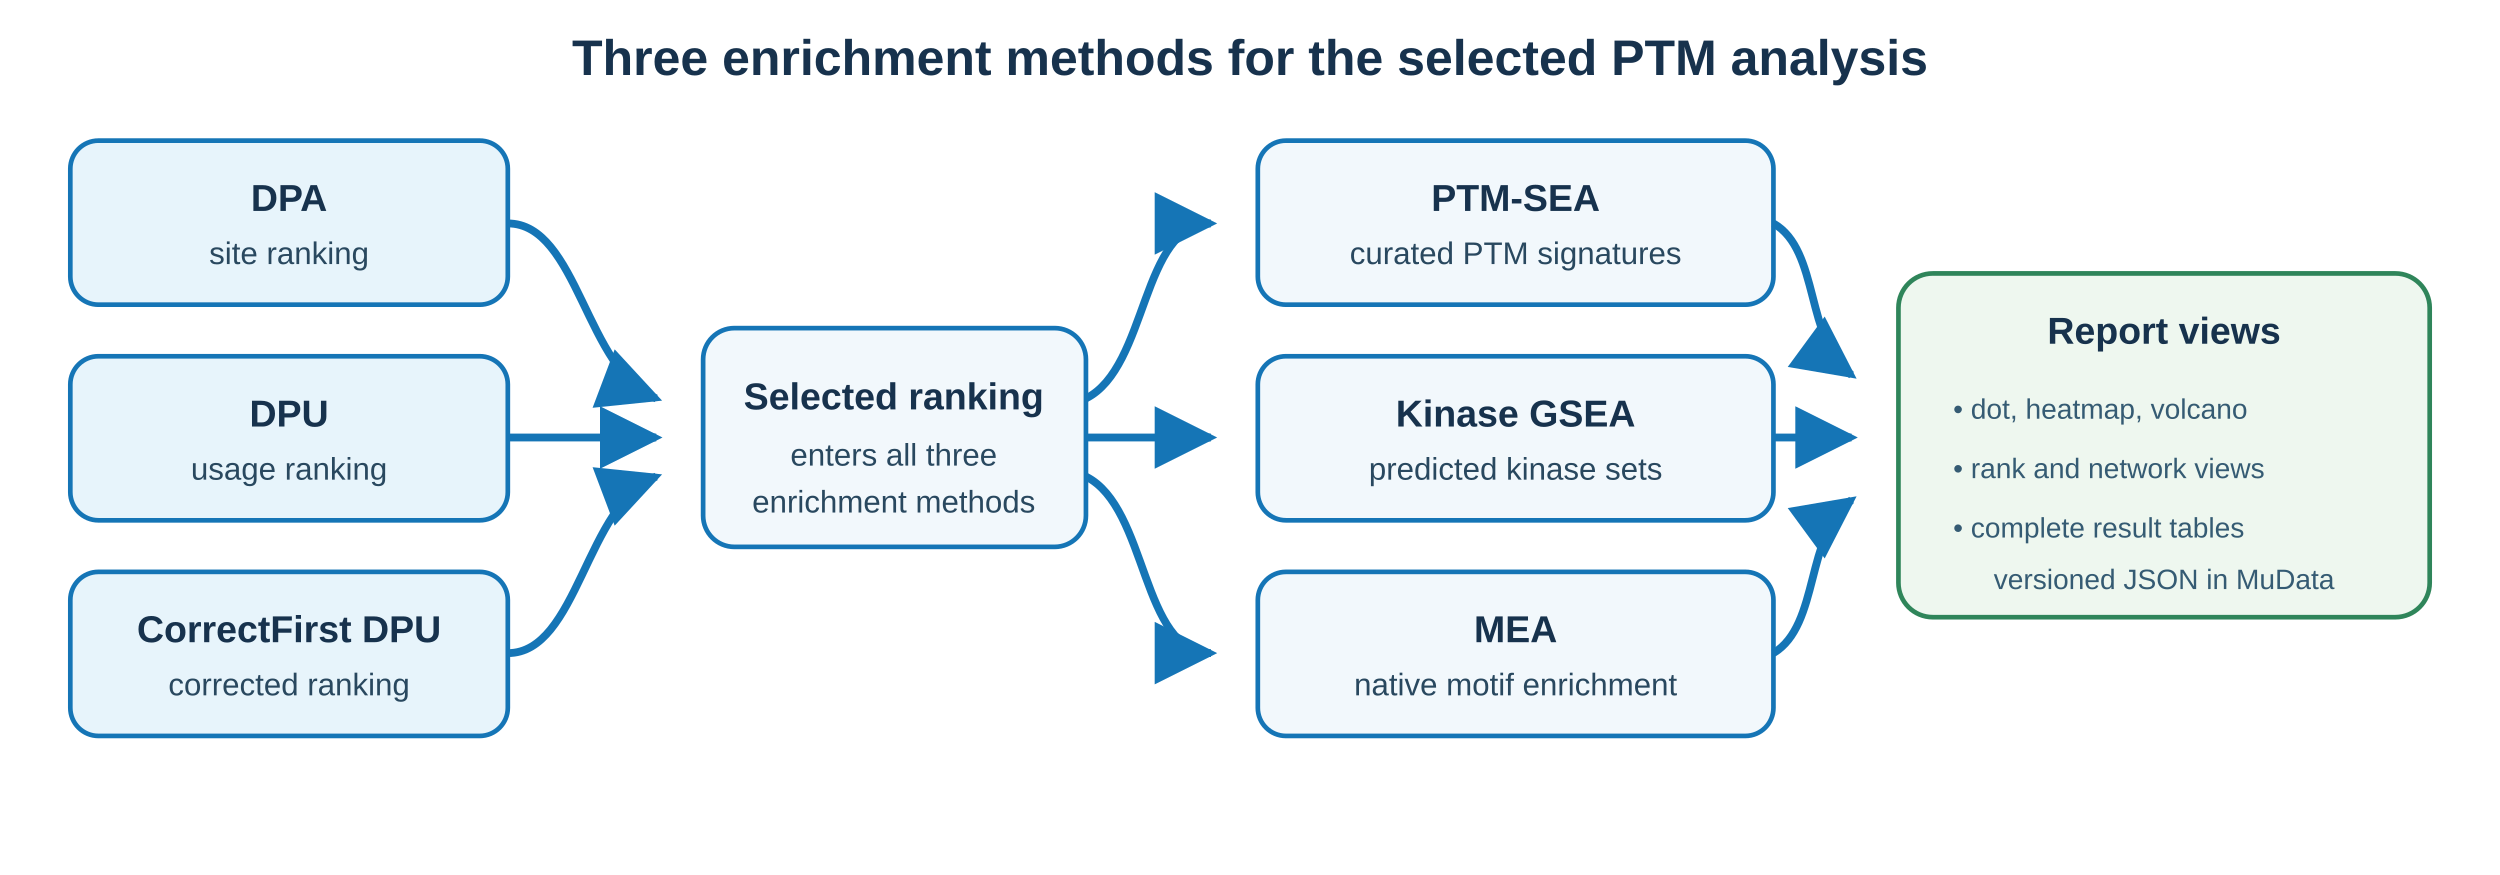
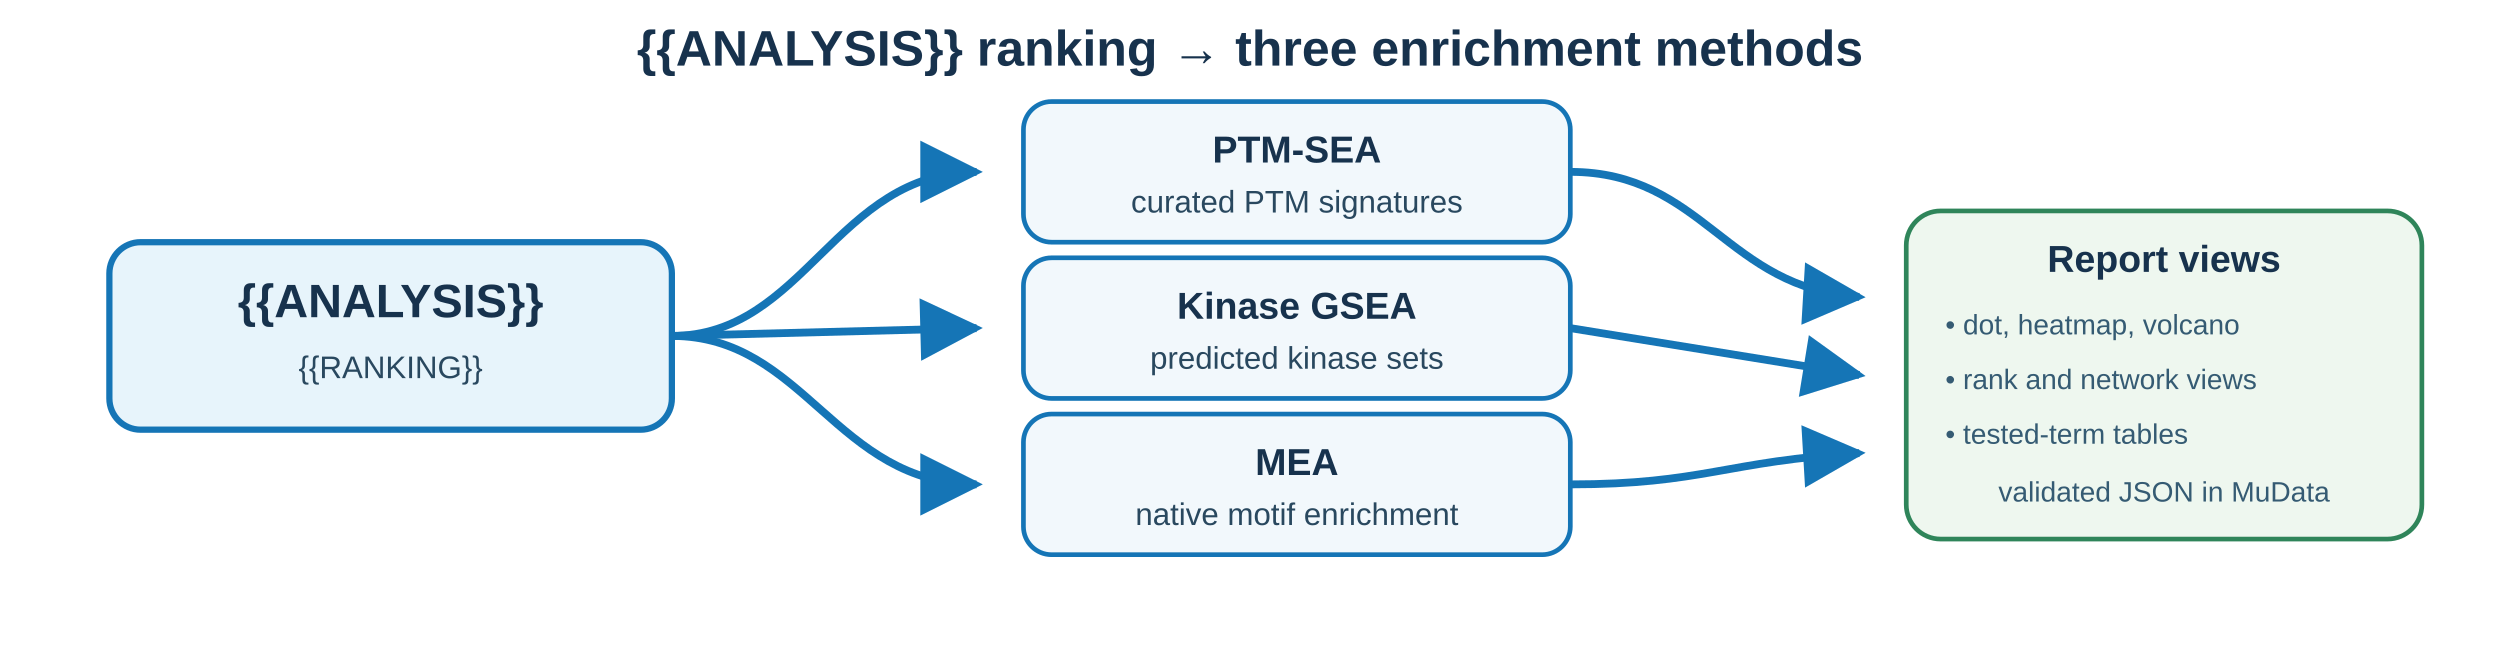
- <svg xmlns="http://www.w3.org/2000/svg" viewBox="0 0 1600 560" role="img" aria-labelledby="title desc">
+ <svg xmlns="http://www.w3.org/2000/svg" viewBox="0 0 1600 420" role="img" aria-labelledby="title desc" style="display:block;width:100%;height:auto;max-width:1600px;margin:0 auto;">
  <defs>
    <marker id="arrow" viewBox="0 0 10 10" refX="9" refY="5" markerWidth="8" markerHeight="8" orient="auto-start-reverse">
      <path d="M 0 0 L 10 5 L 0 10 z" fill="#1575b6" />
    </marker>
    <style>
      .title { font: 700 32px Arial, sans-serif; fill: #17324d; }
+       .input-label { font: 700 30px Arial, sans-serif; fill: #17324d; }
      .label { font: 700 24px Arial, sans-serif; fill: #17324d; }
      .body { font: 20px Arial, sans-serif; fill: #29485f; }
      .small { font: 18px Arial, sans-serif; fill: #355b73; }
-       .analysis { fill: #e7f4fb; stroke: #1575b6; stroke-width: 3; }
+       .input { fill: #e7f4fb; stroke: #1575b6; stroke-width: 4; }
      .method { fill: #f2f8fc; stroke: #1575b6; stroke-width: 3; }
      .output { fill: #eef7ef; stroke: #2f855a; stroke-width: 3; }
      .arrow { stroke: #1575b6; stroke-width: 5; fill: none; marker-end: url(#arrow); }
    </style>
  </defs>
-   <text x="800" y="48" text-anchor="middle" class="title">Three enrichment methods for the selected PTM analysis</text>
-   <rect x="45" y="90" width="280" height="105" rx="18" class="analysis" />
-   <text x="185" y="135" text-anchor="middle" class="label">DPA</text>
-   <text x="185" y="169" text-anchor="middle" class="body">site ranking</text>
-   <rect x="45" y="228" width="280" height="105" rx="18" class="analysis" />
-   <text x="185" y="273" text-anchor="middle" class="label">DPU</text>
-   <text x="185" y="307" text-anchor="middle" class="body">usage ranking</text>
-   <rect x="45" y="366" width="280" height="105" rx="18" class="analysis" />
-   <text x="185" y="411" text-anchor="middle" class="label">CorrectFirst DPU</text>
-   <text x="185" y="445" text-anchor="middle" class="body">corrected ranking</text>
-   <path d="M 325 143 C 370 143, 375 238, 420 255" class="arrow" />
-   <path d="M 325 280 L 420 280" class="arrow" />
-   <path d="M 325 418 C 370 418, 375 322, 420 305" class="arrow" />
-   <rect x="450" y="210" width="245" height="140" rx="20" class="method" />
-   <text x="572" y="262" text-anchor="middle" class="label">Selected ranking</text>
-   <text x="572" y="298" text-anchor="middle" class="body">enters all three</text>
-   <text x="572" y="328" text-anchor="middle" class="body">enrichment methods</text>
-   <path d="M 695 255 C 735 235, 730 143, 775 143" class="arrow" />
-   <path d="M 695 280 L 775 280" class="arrow" />
-   <path d="M 695 305 C 735 325, 730 418, 775 418" class="arrow" />
-   <rect x="805" y="90" width="330" height="105" rx="18" class="method" />
-   <text x="970" y="135" text-anchor="middle" class="label">PTM-SEA</text>
-   <text x="970" y="169" text-anchor="middle" class="body">curated PTM signatures</text>
-   <rect x="805" y="228" width="330" height="105" rx="18" class="method" />
-   <text x="970" y="273" text-anchor="middle" class="label">Kinase GSEA</text>
-   <text x="970" y="307" text-anchor="middle" class="body">predicted kinase sets</text>
-   <rect x="805" y="366" width="330" height="105" rx="18" class="method" />
-   <text x="970" y="411" text-anchor="middle" class="label">MEA</text>
-   <text x="970" y="445" text-anchor="middle" class="body">native motif enrichment</text>
-   <path d="M 1135 143 C 1165 160, 1155 218, 1185 240" class="arrow" />
-   <path d="M 1135 280 L 1185 280" class="arrow" />
-   <path d="M 1135 418 C 1165 400, 1155 342, 1185 320" class="arrow" />
-   <rect x="1215" y="175" width="340" height="220" rx="22" class="output" />
-   <text x="1385" y="220" text-anchor="middle" class="label">Report views</text>
-   <text x="1250" y="268" class="small">• dot, heatmap, volcano</text>
-   <text x="1250" y="306" class="small">• rank and network views</text>
-   <text x="1250" y="344" class="small">• complete result tables</text>
-   <text x="1385" y="377" text-anchor="middle" class="small">versioned JSON in MuData</text>
+   <text x="800" y="42" text-anchor="middle" class="title">{{ANALYSIS}} ranking → three enrichment methods</text>
+   <rect x="70" y="155" width="360" height="120" rx="20" class="input" />
+   <text x="250" y="203" text-anchor="middle" class="input-label">{{ANALYSIS}}</text>
+   <text x="250" y="242" text-anchor="middle" class="body">{{RANKING}}</text>
+   <path d="M 430 215 C 515 215, 535 110, 625 110" class="arrow" />
+   <path d="M 430 215 L 625 210" class="arrow" />
+   <path d="M 430 215 C 515 215, 535 310, 625 310" class="arrow" />
+   <rect x="655" y="65" width="350" height="90" rx="18" class="method" />
+   <text x="830" y="104" text-anchor="middle" class="label">PTM-SEA</text>
+   <text x="830" y="136" text-anchor="middle" class="body">curated PTM signatures</text>
+   <rect x="655" y="165" width="350" height="90" rx="18" class="method" />
+   <text x="830" y="204" text-anchor="middle" class="label">Kinase GSEA</text>
+   <text x="830" y="236" text-anchor="middle" class="body">predicted kinase sets</text>
+   <rect x="655" y="265" width="350" height="90" rx="18" class="method" />
+   <text x="830" y="304" text-anchor="middle" class="label">MEA</text>
+   <text x="830" y="336" text-anchor="middle" class="body">native motif enrichment</text>
+   <path d="M 1005 110 C 1090 110, 1105 185, 1190 190" class="arrow" />
+   <path d="M 1005 210 L 1190 240" class="arrow" />
+   <path d="M 1005 310 C 1090 310, 1105 295, 1190 290" class="arrow" />
+   <rect x="1220" y="135" width="330" height="210" rx="22" class="output" />
+   <text x="1385" y="174" text-anchor="middle" class="label">Report views</text>
+   <text x="1245" y="214" class="small">• dot, heatmap, volcano</text>
+   <text x="1245" y="249" class="small">• rank and network views</text>
+   <text x="1245" y="284" class="small">• tested-term tables</text>
+   <text x="1385" y="321" text-anchor="middle" class="small">validated JSON in MuData</text>
</svg>
